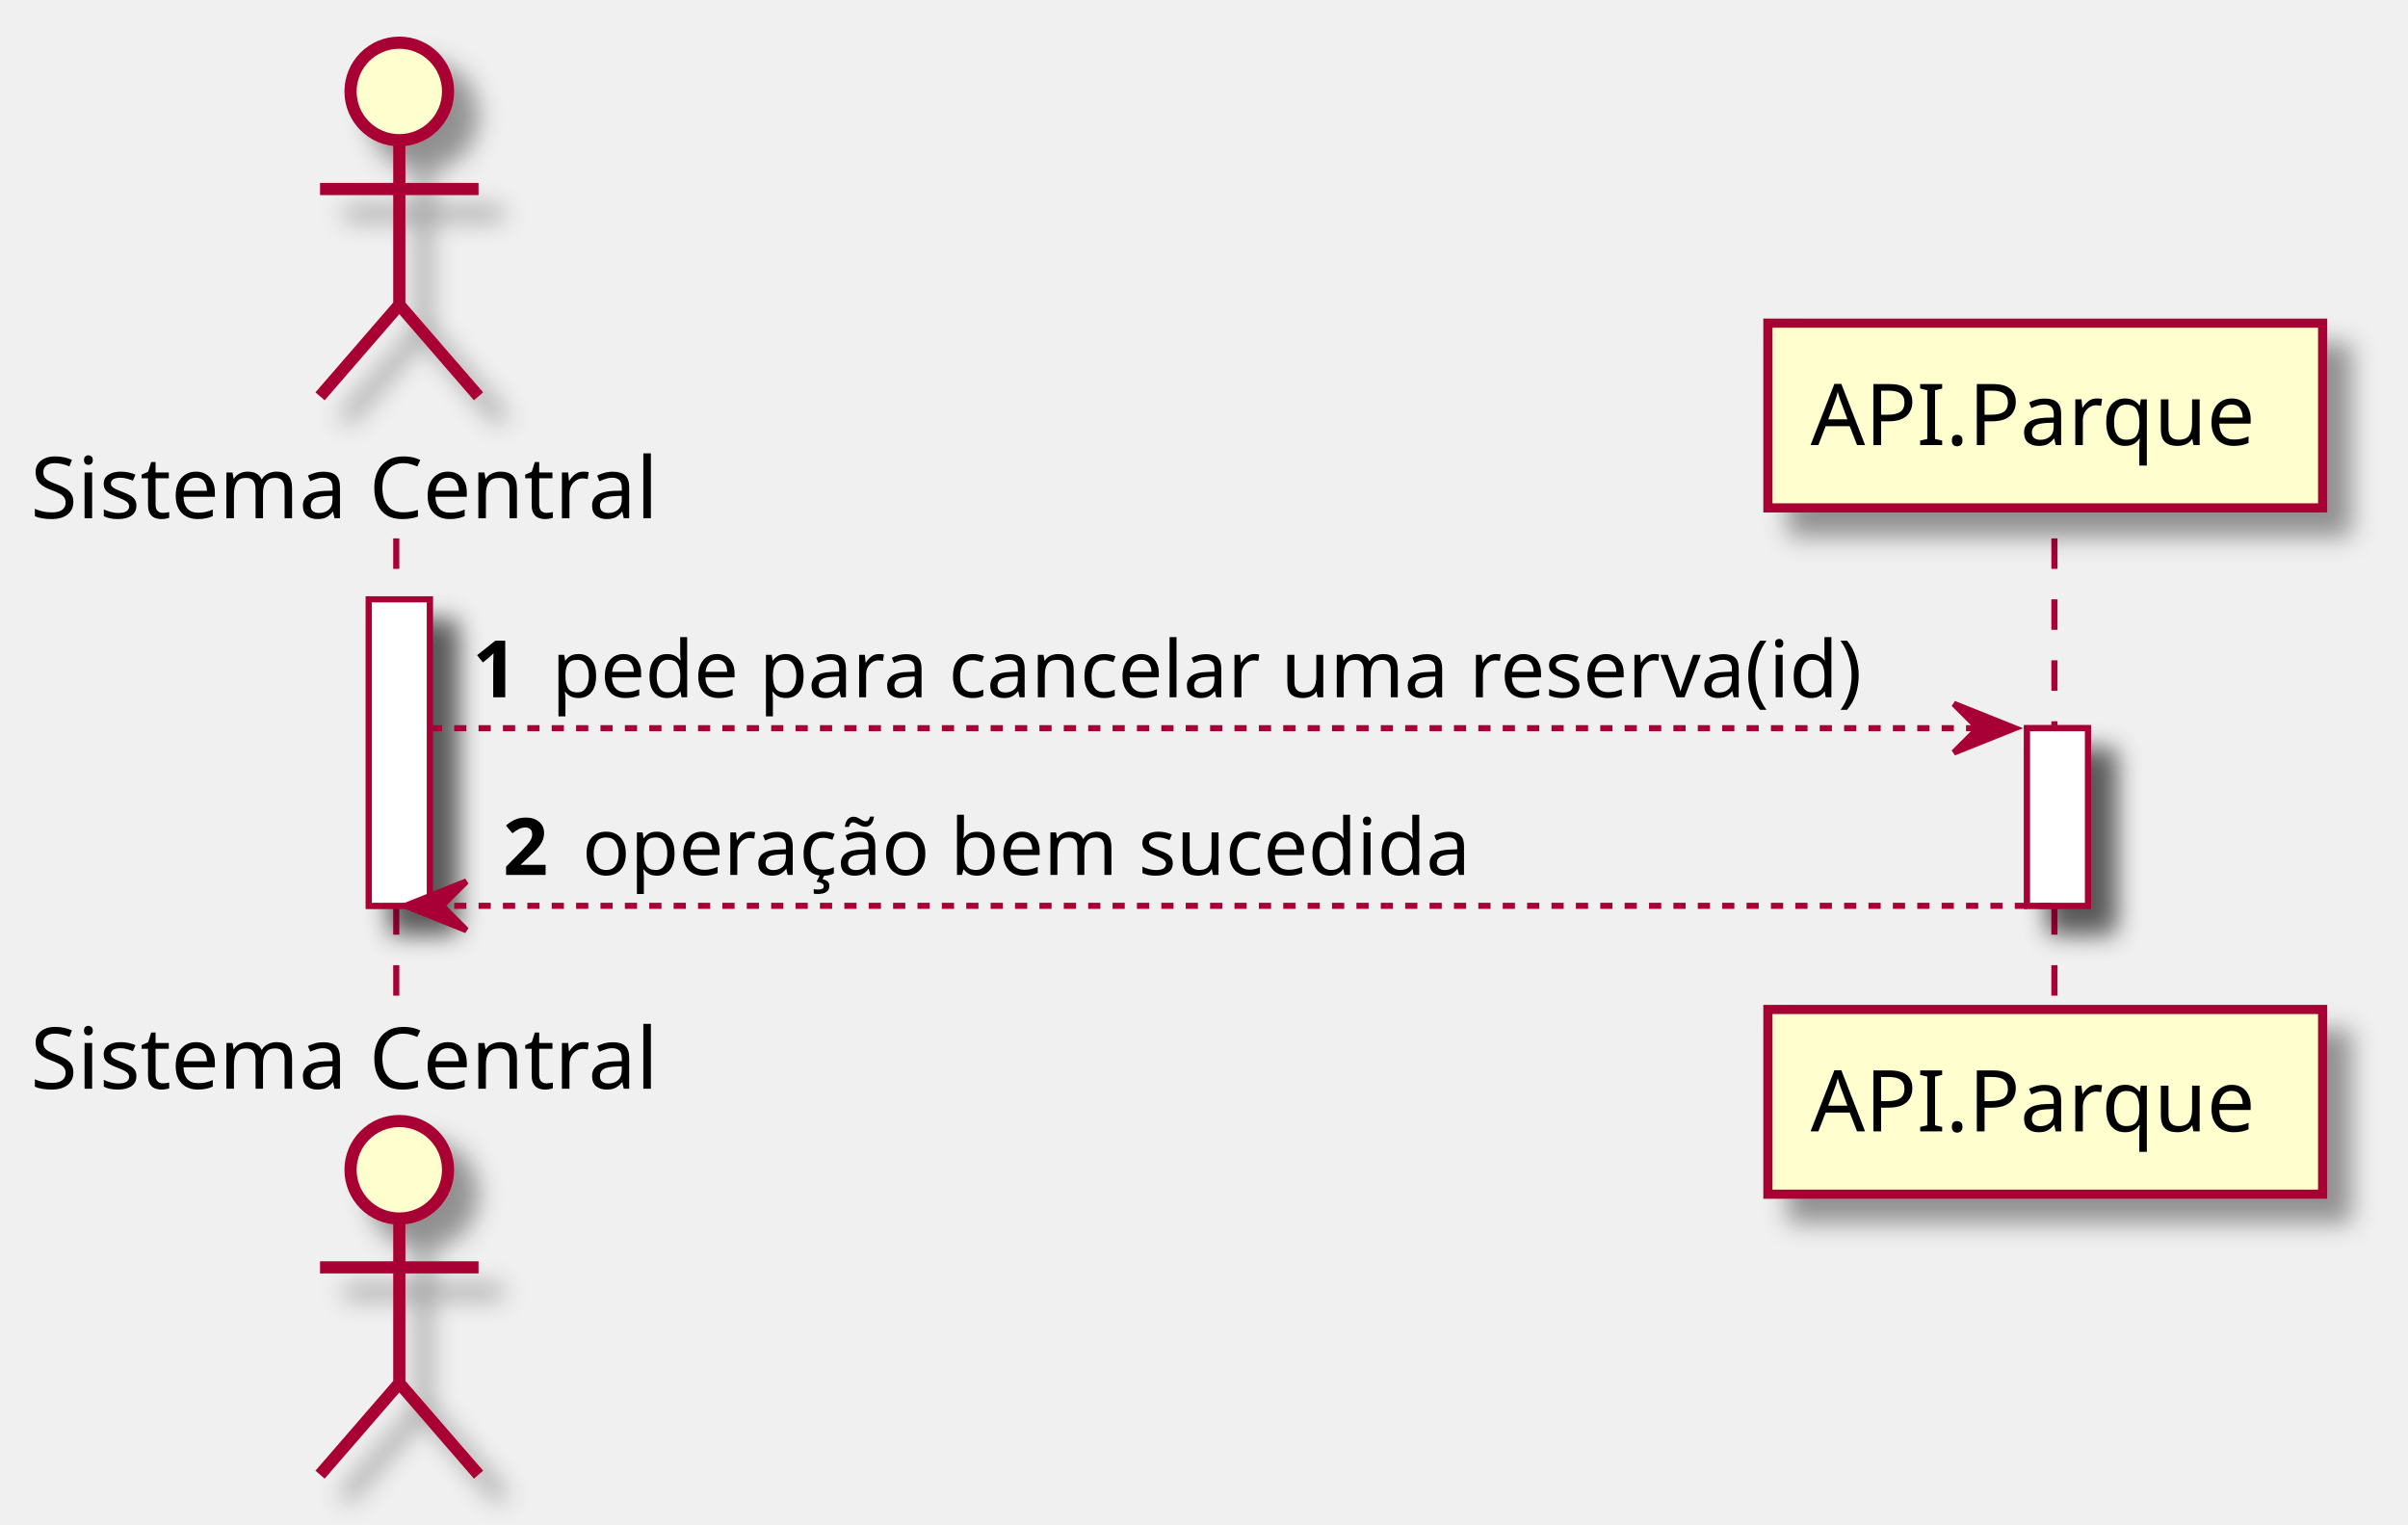
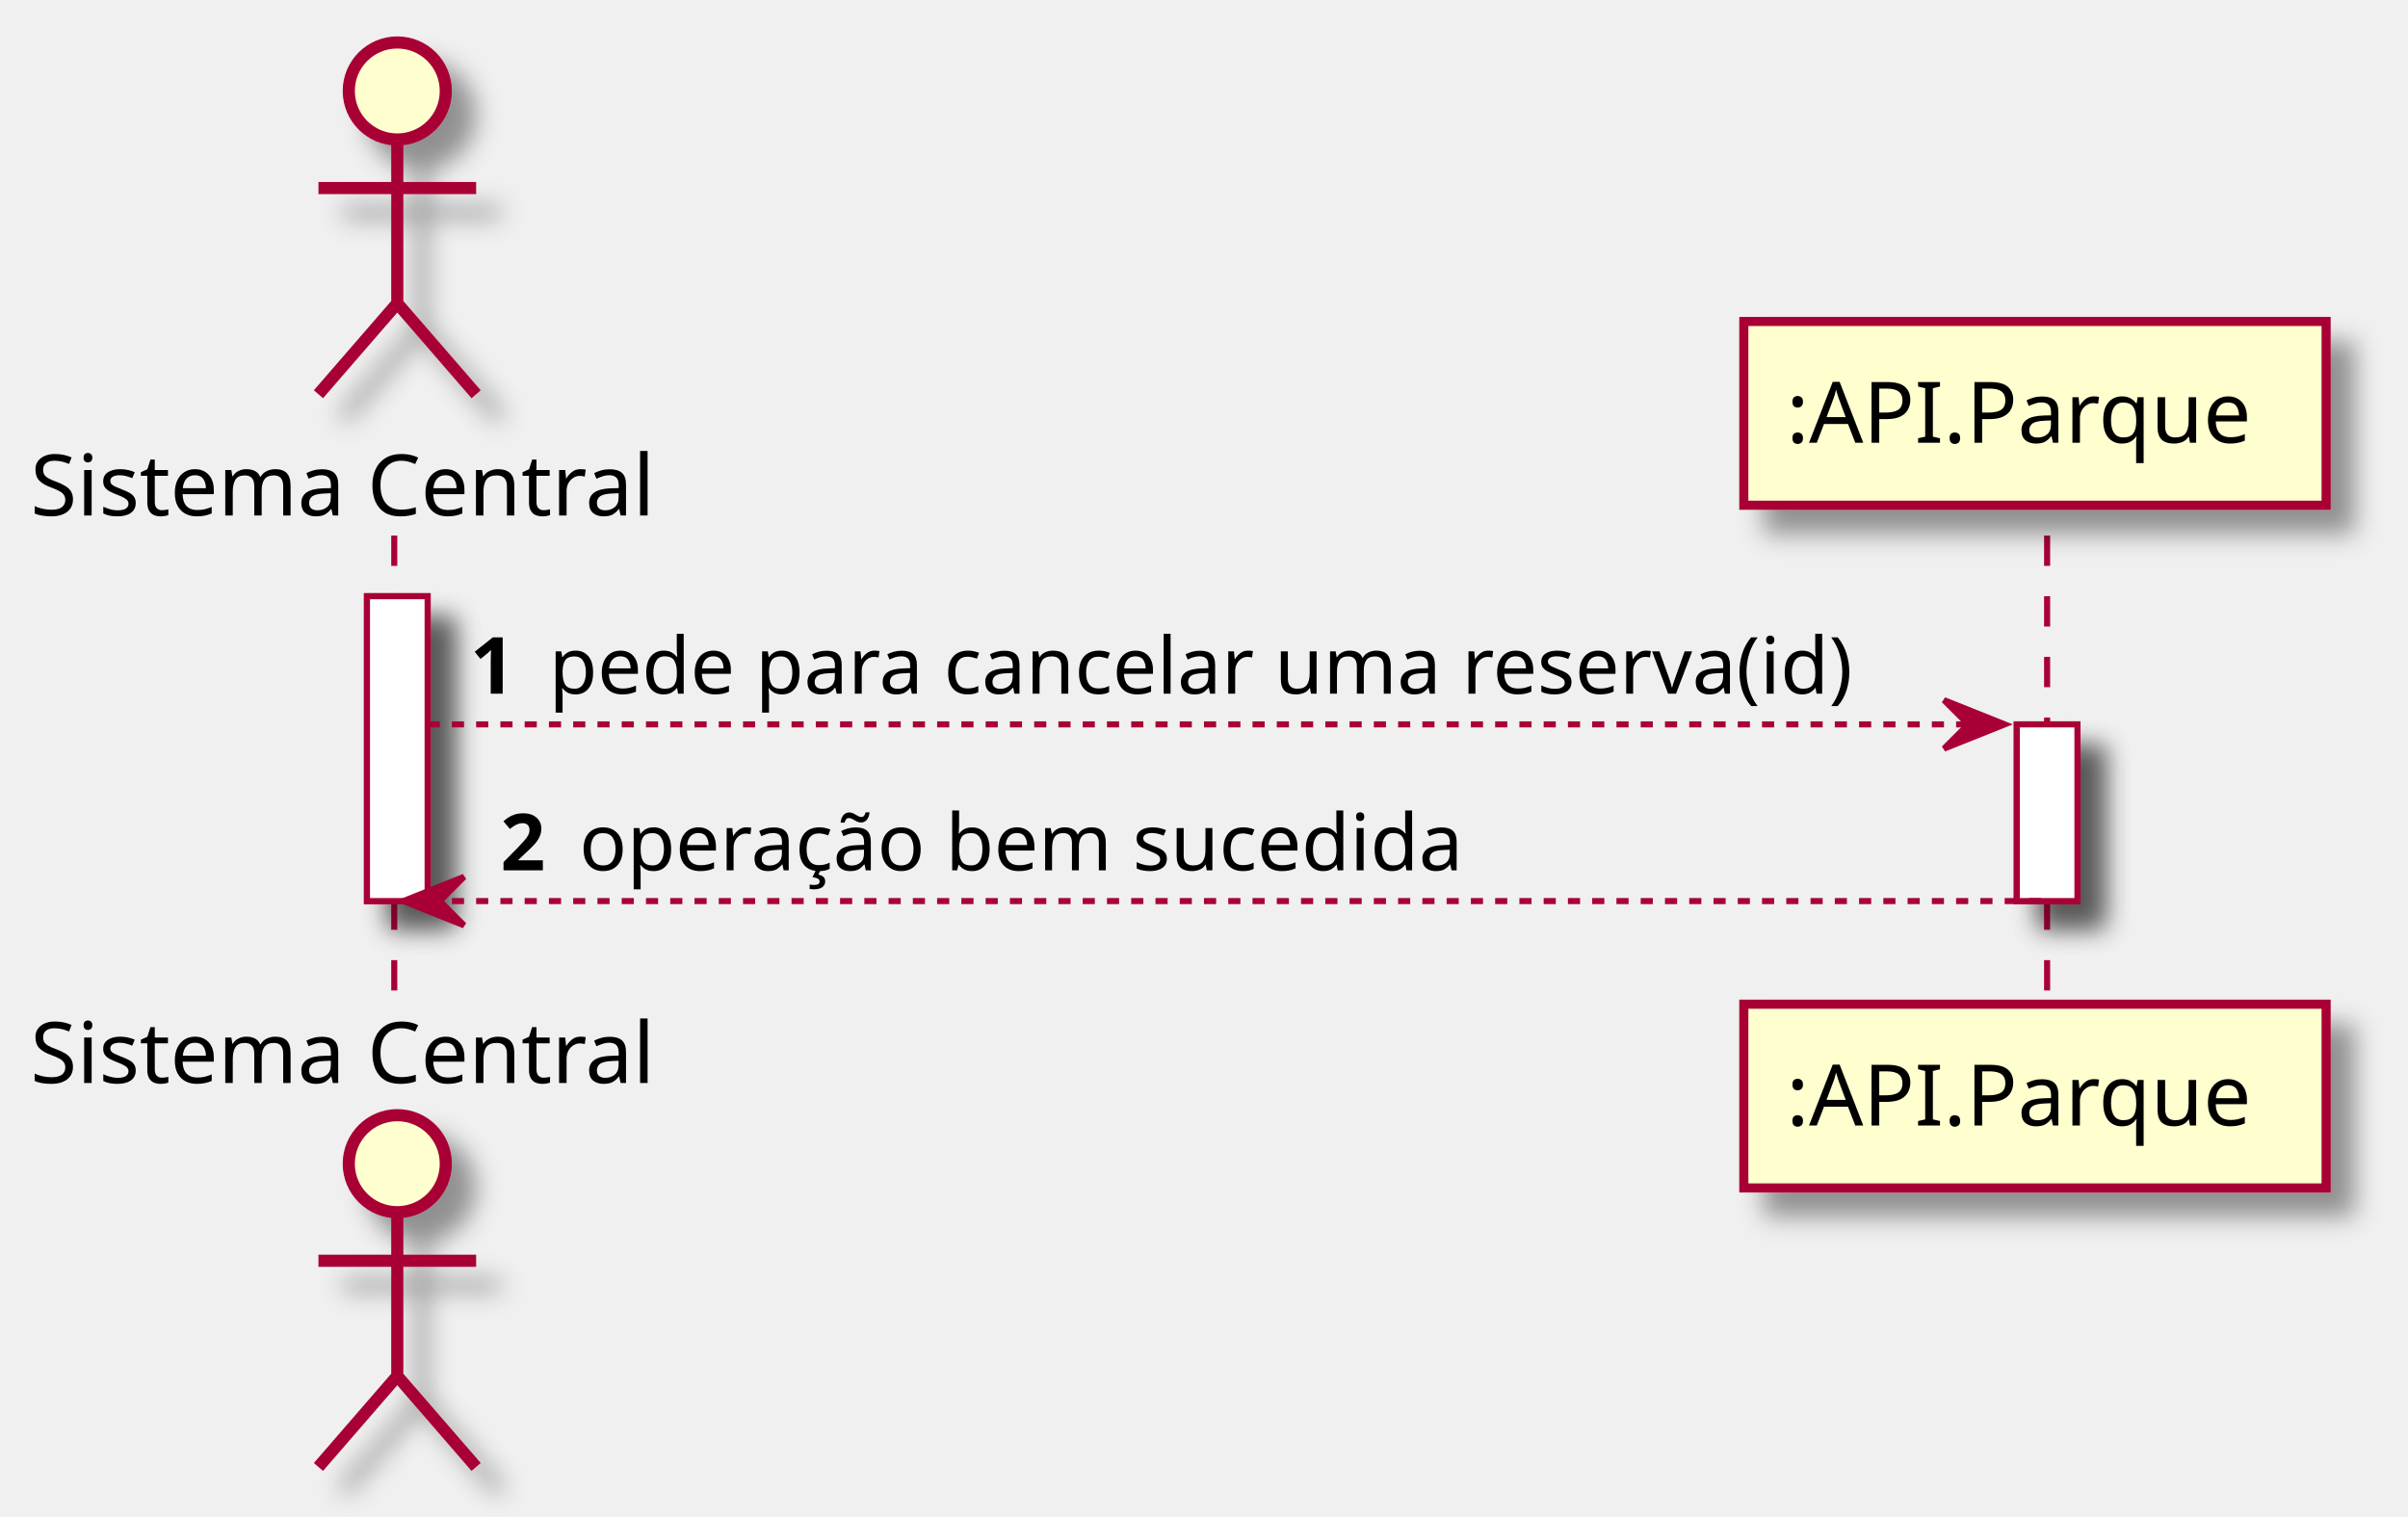
- <svg xmlns="http://www.w3.org/2000/svg" contentScriptType="application/ecmascript" contentStyleType="text/css" height="250px" preserveAspectRatio="none" style="width:395px;height:250px;" version="1.1" viewBox="0 0 395 250" width="395px" zoomAndPan="magnify">
+ <svg xmlns="http://www.w3.org/2000/svg" contentScriptType="application/ecmascript" contentStyleType="text/css" height="250px" preserveAspectRatio="none" style="width:397px;height:250px;" version="1.1" viewBox="0 0 397 250" width="397px" zoomAndPan="magnify">
  <defs>
-     <filter height="300%" id="f7fqnvtti2xt4" width="300%" x="-1" y="-1">
+     <filter height="300%" id="fasqk0bywm9qs" width="300%" x="-1" y="-1">
      <feGaussianBlur result="blurOut" stdDeviation="2.0" />
      <feColorMatrix in="blurOut" result="blurOut2" type="matrix" values="0 0 0 0 0 0 0 0 0 0 0 0 0 0 0 0 0 0 .4 0" />
      <feOffset dx="4.0" dy="4.0" in="blurOut2" result="blurOut3" />
      <feBlend in="SourceGraphic" in2="blurOut3" mode="normal" />
    </filter>
  </defs>
  <g>
-     <rect fill="#FFFFFF" filter="url(#f7fqnvtti2xt4)" height="50.266" style="stroke:#A80036;stroke-width:1.0;" width="10" x="60.5" y="98.297" />
-     <rect fill="#FFFFFF" filter="url(#f7fqnvtti2xt4)" height="29.133" style="stroke:#A80036;stroke-width:1.0;" width="10" x="332.5" y="119.43" />
+     <rect fill="#FFFFFF" filter="url(#fasqk0bywm9qs)" height="50.266" style="stroke:#A80036;stroke-width:1.0;" width="10" x="60.5" y="98.297" />
+     <rect fill="#FFFFFF" filter="url(#fasqk0bywm9qs)" height="29.133" style="stroke:#A80036;stroke-width:1.0;" width="10" x="332.5" y="119.43" />
    <line style="stroke:#A80036;stroke-width:1.0;stroke-dasharray:5.0,5.0;" x1="65" x2="65" y1="88.297" y2="166.562" />
-     <line style="stroke:#A80036;stroke-width:1.0;stroke-dasharray:5.0,5.0;" x1="337" x2="337" y1="88.297" y2="166.562" />
+     <line style="stroke:#A80036;stroke-width:1.0;stroke-dasharray:5.0,5.0;" x1="337.5" x2="337.5" y1="88.297" y2="166.562" />
    <text fill="#000000" font-family="sans-serif" font-size="14" lengthAdjust="spacing" textLength="115" x="5" y="84.995">Sistema Central</text>
-     <ellipse cx="65.5" cy="15" fill="#FEFECE" filter="url(#f7fqnvtti2xt4)" rx="8" ry="8" style="stroke:#A80036;stroke-width:2.0;" />
-     <path d="M65.5,23 L65.5,50 M52.5,31 L78.5,31 M65.5,50 L52.5,65 M65.5,50 L78.5,65 " fill="none" filter="url(#f7fqnvtti2xt4)" style="stroke:#A80036;stroke-width:2.0;" />
+     <ellipse cx="65.5" cy="15" fill="#FEFECE" filter="url(#fasqk0bywm9qs)" rx="8" ry="8" style="stroke:#A80036;stroke-width:2.0;" />
+     <path d="M65.5,23 L65.5,50 M52.5,31 L78.5,31 M65.5,50 L52.5,65 M65.5,50 L78.5,65 " fill="none" filter="url(#fasqk0bywm9qs)" style="stroke:#A80036;stroke-width:2.0;" />
    <text fill="#000000" font-family="sans-serif" font-size="14" lengthAdjust="spacing" textLength="115" x="5" y="178.558">Sistema Central</text>
-     <ellipse cx="65.5" cy="191.859" fill="#FEFECE" filter="url(#f7fqnvtti2xt4)" rx="8" ry="8" style="stroke:#A80036;stroke-width:2.0;" />
-     <path d="M65.5,199.859 L65.5,226.859 M52.5,207.859 L78.5,207.859 M65.5,226.859 L52.5,241.859 M65.5,226.859 L78.5,241.859 " fill="none" filter="url(#f7fqnvtti2xt4)" style="stroke:#A80036;stroke-width:2.0;" />
-     <rect fill="#FEFECE" filter="url(#f7fqnvtti2xt4)" height="30.297" style="stroke:#A80036;stroke-width:1.5;" width="91" x="290" y="53" />
-     <text fill="#000000" font-family="sans-serif" font-size="14" lengthAdjust="spacing" textLength="77" x="297" y="72.995">API.Parque</text>
-     <rect fill="#FEFECE" filter="url(#f7fqnvtti2xt4)" height="30.297" style="stroke:#A80036;stroke-width:1.5;" width="91" x="290" y="165.562" />
-     <text fill="#000000" font-family="sans-serif" font-size="14" lengthAdjust="spacing" textLength="77" x="297" y="185.558">API.Parque</text>
-     <rect fill="#FFFFFF" filter="url(#f7fqnvtti2xt4)" height="50.266" style="stroke:#A80036;stroke-width:1.0;" width="10" x="60.5" y="98.297" />
-     <rect fill="#FFFFFF" filter="url(#f7fqnvtti2xt4)" height="29.133" style="stroke:#A80036;stroke-width:1.0;" width="10" x="332.5" y="119.43" />
+     <ellipse cx="65.5" cy="191.859" fill="#FEFECE" filter="url(#fasqk0bywm9qs)" rx="8" ry="8" style="stroke:#A80036;stroke-width:2.0;" />
+     <path d="M65.5,199.859 L65.5,226.859 M52.5,207.859 L78.5,207.859 M65.5,226.859 L52.5,241.859 M65.5,226.859 L78.5,241.859 " fill="none" filter="url(#fasqk0bywm9qs)" style="stroke:#A80036;stroke-width:2.0;" />
+     <rect fill="#FEFECE" filter="url(#fasqk0bywm9qs)" height="30.297" style="stroke:#A80036;stroke-width:1.5;" width="96" x="287.5" y="53" />
+     <text fill="#000000" font-family="sans-serif" font-size="14" lengthAdjust="spacing" textLength="82" x="294.5" y="72.995">:API.Parque</text>
+     <rect fill="#FEFECE" filter="url(#fasqk0bywm9qs)" height="30.297" style="stroke:#A80036;stroke-width:1.5;" width="96" x="287.5" y="165.562" />
+     <text fill="#000000" font-family="sans-serif" font-size="14" lengthAdjust="spacing" textLength="82" x="294.5" y="185.558">:API.Parque</text>
+     <rect fill="#FFFFFF" filter="url(#fasqk0bywm9qs)" height="50.266" style="stroke:#A80036;stroke-width:1.0;" width="10" x="60.5" y="98.297" />
+     <rect fill="#FFFFFF" filter="url(#fasqk0bywm9qs)" height="29.133" style="stroke:#A80036;stroke-width:1.0;" width="10" x="332.5" y="119.43" />
    <polygon fill="#A80036" points="320.5,115.43,330.5,119.43,320.5,123.43,324.5,119.43" style="stroke:#A80036;stroke-width:1.0;" />
    <line style="stroke:#A80036;stroke-width:1.0;stroke-dasharray:2.0,2.0;" x1="70.5" x2="326.5" y1="119.43" y2="119.43" />
    <text fill="#000000" font-family="sans-serif" font-size="13" font-weight="bold" lengthAdjust="spacing" textLength="9" x="77.5" y="114.364">1</text>
    <text fill="#000000" font-family="sans-serif" font-size="13" lengthAdjust="spacing" textLength="230" x="90.5" y="114.364">pede para cancelar uma reserva(id)</text>
    <polygon fill="#A80036" points="76.5,144.562,66.5,148.562,76.5,152.562,72.5,148.562" style="stroke:#A80036;stroke-width:1.0;" />
    <line style="stroke:#A80036;stroke-width:1.0;stroke-dasharray:2.0,2.0;" x1="70.5" x2="336.5" y1="148.562" y2="148.562" />
    <text fill="#000000" font-family="sans-serif" font-size="13" font-weight="bold" lengthAdjust="spacing" textLength="9" x="82.5" y="143.497">2</text>
    <text fill="#000000" font-family="sans-serif" font-size="13" lengthAdjust="spacing" textLength="154" x="95.5" y="143.497">operação bem sucedida</text>
  </g>
</svg>
